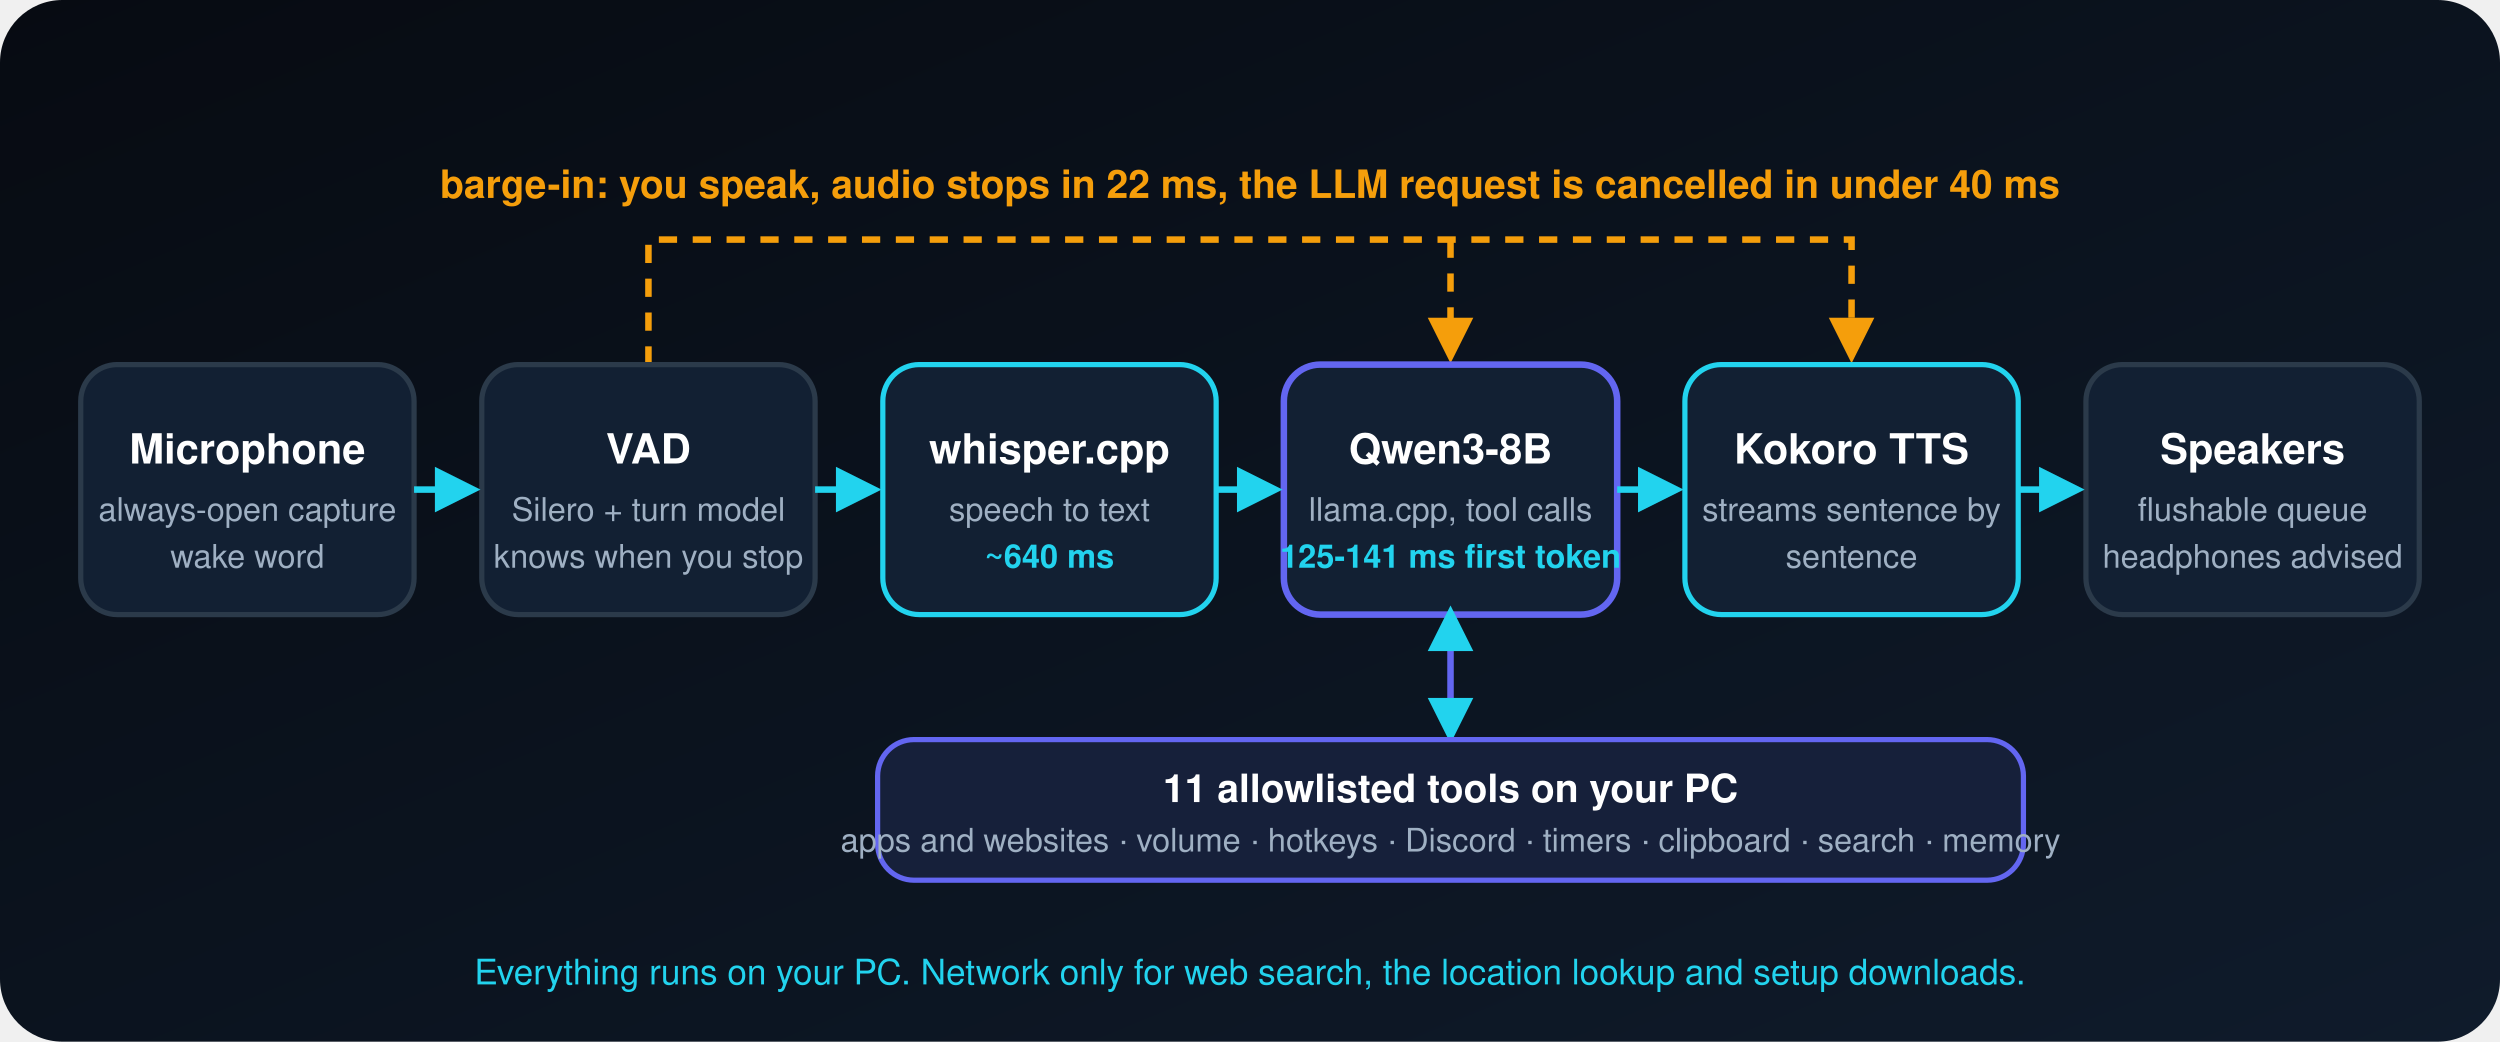
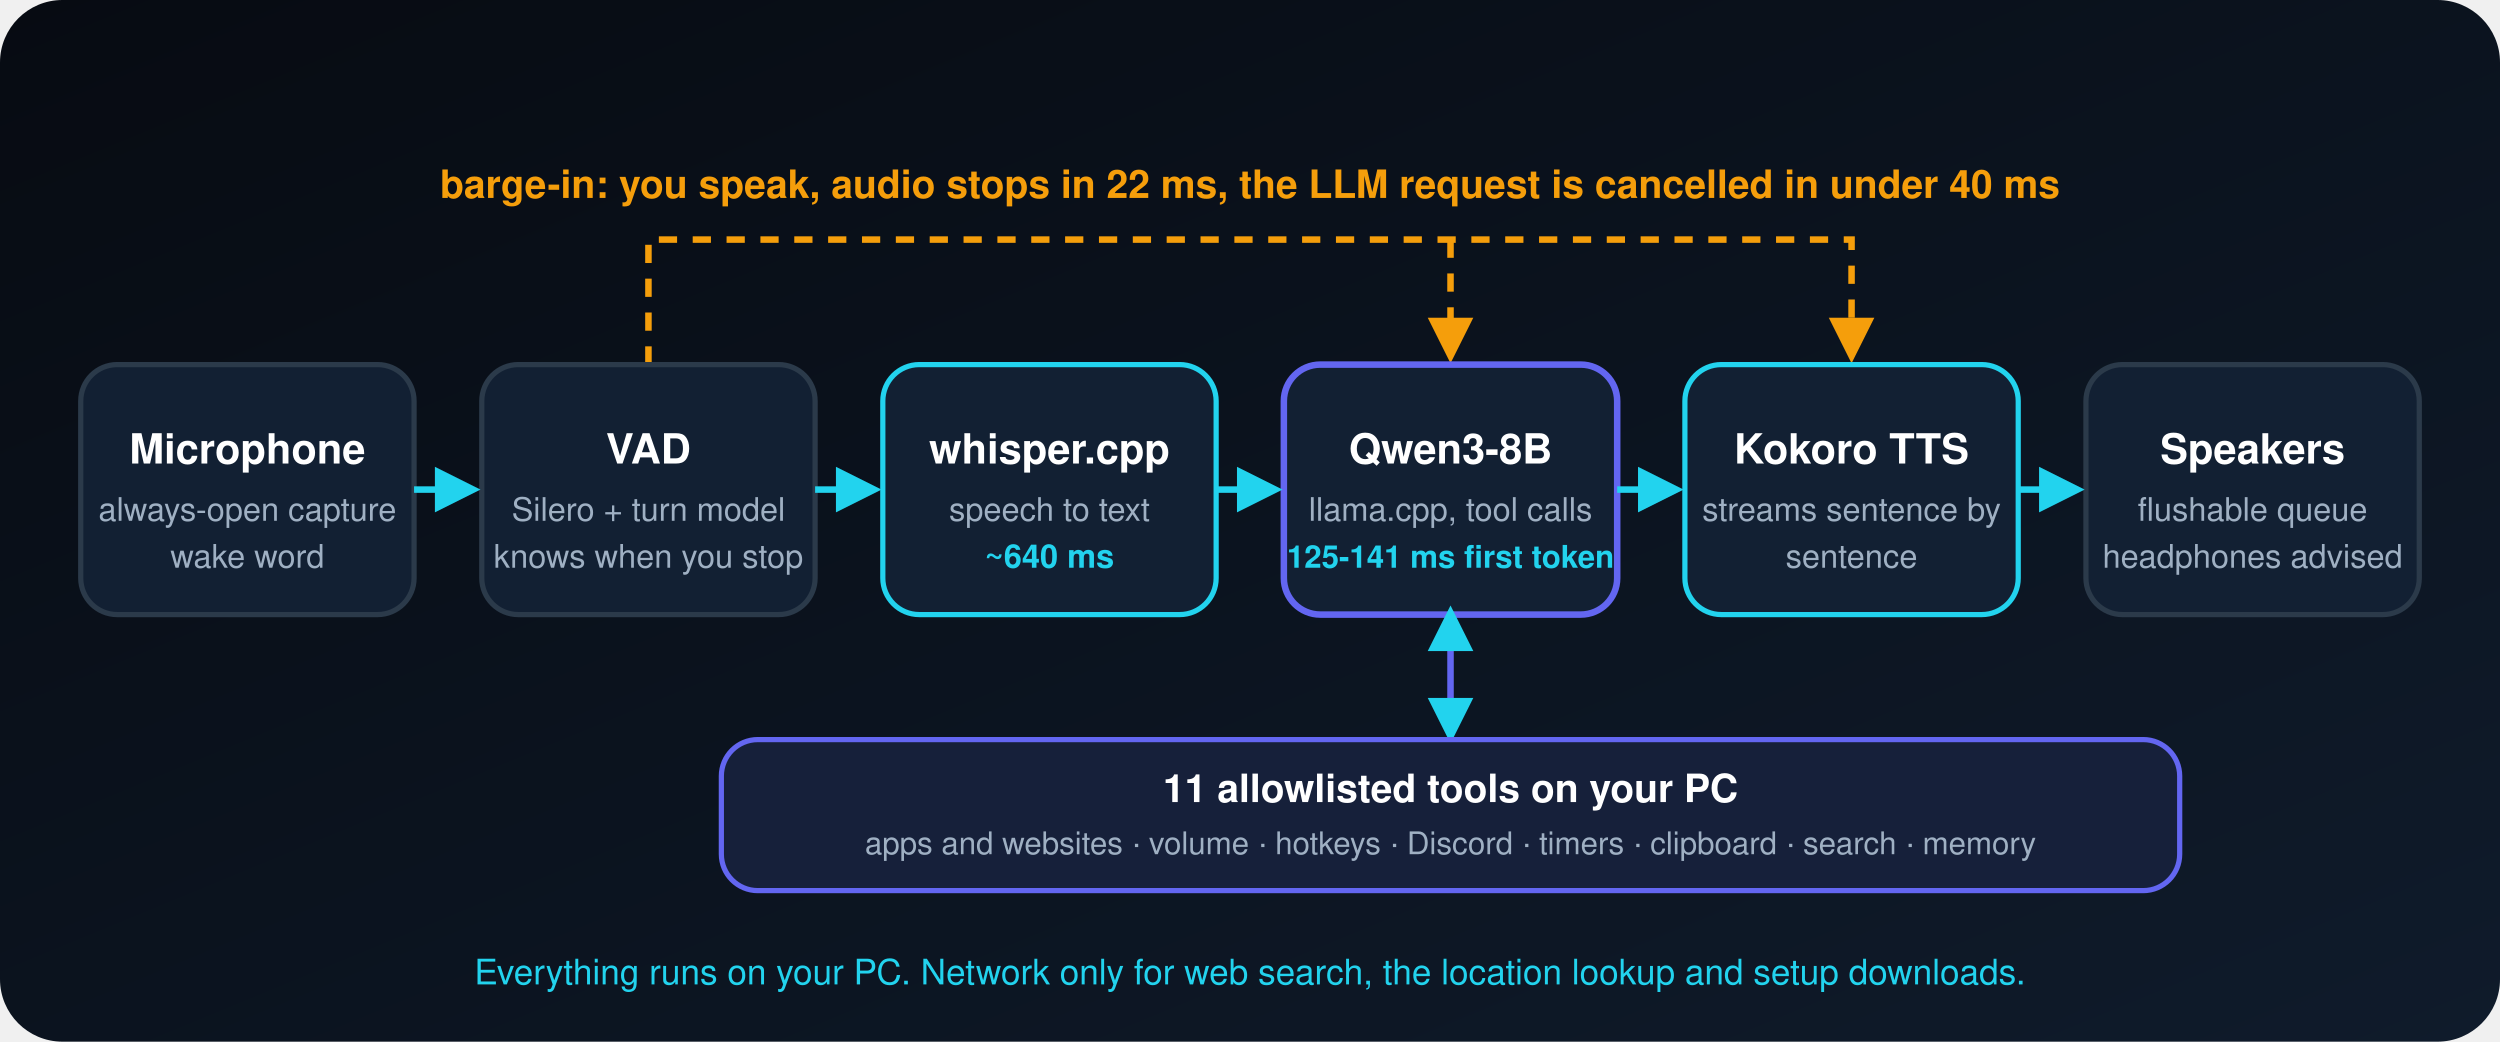
<svg xmlns="http://www.w3.org/2000/svg" viewBox="0 0 960 400" width="960" height="400" role="img" aria-label="JARVIS pipeline: microphone, voice activity detection, whisper.cpp, Qwen3 on llama.cpp with tools, Kokoro text to speech, speakers, with barge-in feedback">
  <defs>
    <linearGradient id="bg" x1="0" y1="0" x2="1" y2="1">
      <stop offset="0" stop-color="#070B12" />
      <stop offset="1" stop-color="#0F1B2B" />
    </linearGradient>
    <linearGradient id="accent" x1="0" y1="0" x2="1" y2="0">
      <stop offset="0" stop-color="#22D3EE" />
      <stop offset="1" stop-color="#6366F1" />
    </linearGradient>
    <marker id="arr" viewBox="0 0 10 10" refX="8" refY="5" markerWidth="7" markerHeight="7" orient="auto-start-reverse">
      <path d="M0 0 L10 5 L0 10 z" fill="#22D3EE" />
    </marker>
    <marker id="arrw" viewBox="0 0 10 10" refX="8" refY="5" markerWidth="7" markerHeight="7" orient="auto-start-reverse">
      <path d="M0 0 L10 5 L0 10 z" fill="#F59E0B" />
    </marker>
  </defs>
  <rect width="960" height="400" rx="24" fill="url(#bg)" />
  <g fill="none" stroke="#F59E0B" stroke-width="2.5" stroke-dasharray="7 6">
    <path d="M249 140 V92 H711 V136" marker-end="url(#arrw)" />
    <path d="M557 92 V136" marker-end="url(#arrw)" />
  </g>
-   <text x="480" y="76" text-anchor="middle" fill="#F59E0B" font-family="Segoe UI, Helvetica, Arial, sans-serif" font-size="15" font-weight="600">barge-in: you speak, audio stops in 22 ms, the LLM request is cancelled in under 40 ms</text>
+   <text x="480" y="76" text-anchor="middle" fill="#F59E0B" font-family="Segoe UI, Helvetica, Arial, sans-serif" font-size="15" font-weight="600" textLength="640" lengthAdjust="spacingAndGlyphs">barge-in: you speak, audio stops in 22 ms, the LLM request is cancelled in under 40 ms</text>
  <g font-family="Segoe UI, Helvetica, Arial, sans-serif" text-anchor="middle">
    <g transform="translate(31,140)">
      <rect width="128" height="96" rx="14" fill="#122033" stroke="#2B3A4A" stroke-width="2" />
      <text x="64" y="38" fill="#FFFFFF" font-size="16" font-weight="700">Microphone</text>
      <text x="64" y="60" fill="#9FB0C3" font-size="12.5">always-open capture</text>
      <text x="64" y="78" fill="#9FB0C3" font-size="12.5">wake word</text>
    </g>
    <g transform="translate(185,140)">
      <rect width="128" height="96" rx="14" fill="#122033" stroke="#2B3A4A" stroke-width="2" />
      <text x="64" y="38" fill="#FFFFFF" font-size="16" font-weight="700">VAD</text>
      <text x="64" y="60" fill="#9FB0C3" font-size="12.5">Silero + turn model</text>
      <text x="64" y="78" fill="#9FB0C3" font-size="12.5">knows when you stop</text>
    </g>
    <g transform="translate(339,140)">
      <rect width="128" height="96" rx="14" fill="#122033" stroke="#22D3EE" stroke-width="2" />
      <text x="64" y="38" fill="#FFFFFF" font-size="16" font-weight="700">whisper.cpp</text>
      <text x="64" y="60" fill="#9FB0C3" font-size="12.5">speech to text</text>
      <text x="64" y="78" fill="#22D3EE" font-size="12.5" font-weight="600">~640 ms</text>
    </g>
    <g transform="translate(493,140)">
      <rect width="128" height="96" rx="14" fill="#122033" stroke="#6366F1" stroke-width="2.5" />
      <text x="64" y="38" fill="#FFFFFF" font-size="16" font-weight="700">Qwen3-8B</text>
      <text x="64" y="60" fill="#9FB0C3" font-size="12.5">llama.cpp, tool calls</text>
-       <text x="64" y="78" fill="#22D3EE" font-size="12.5" font-weight="600">125-141 ms first token</text>
+       <text x="64" y="78" fill="#22D3EE" font-size="12" font-weight="600" textLength="108" lengthAdjust="spacingAndGlyphs">125-141 ms first token</text>
    </g>
    <g transform="translate(647,140)">
      <rect width="128" height="96" rx="14" fill="#122033" stroke="#22D3EE" stroke-width="2" />
      <text x="64" y="38" fill="#FFFFFF" font-size="16" font-weight="700">Kokoro TTS</text>
      <text x="64" y="60" fill="#9FB0C3" font-size="12.5">streams sentence by</text>
      <text x="64" y="78" fill="#9FB0C3" font-size="12.5">sentence</text>
    </g>
    <g transform="translate(801,140)">
      <rect width="128" height="96" rx="14" fill="#122033" stroke="#2B3A4A" stroke-width="2" />
      <text x="64" y="38" fill="#FFFFFF" font-size="16" font-weight="700">Speakers</text>
      <text x="64" y="60" fill="#9FB0C3" font-size="12.5">flushable queue</text>
      <text x="64" y="78" fill="#9FB0C3" font-size="12.5">headphones advised</text>
    </g>
  </g>
  <g stroke="#22D3EE" stroke-width="2.5" fill="none">
    <path d="M159 188 H181" marker-end="url(#arr)" />
    <path d="M313 188 H335" marker-end="url(#arr)" />
    <path d="M467 188 H489" marker-end="url(#arr)" />
    <path d="M621 188 H643" marker-end="url(#arr)" />
    <path d="M775 188 H797" marker-end="url(#arr)" />
  </g>
  <path d="M557 236 V282" stroke="#6366F1" stroke-width="2.5" fill="none" marker-start="url(#arr)" marker-end="url(#arr)" />
  <g font-family="Segoe UI, Helvetica, Arial, sans-serif" text-anchor="middle">
-     <rect x="337" y="284" width="440" height="54" rx="14" fill="#16203A" stroke="#6366F1" stroke-width="2" />
+     <rect x="277" y="284" width="560" height="58" rx="14" fill="#16203A" stroke="#6366F1" stroke-width="2" />
    <text x="557" y="308" fill="#FFFFFF" font-size="15" font-weight="700">11 allowlisted tools on your PC</text>
-     <text x="557" y="327" fill="#9FB0C3" font-size="12.5">apps and websites · volume · hotkeys · Discord · timers · clipboard · search · memory</text>
+     <text x="557" y="328" fill="#9FB0C3" font-size="12" textLength="500" lengthAdjust="spacingAndGlyphs">apps and websites · volume · hotkeys · Discord · timers · clipboard · search · memory</text>
  </g>
-   <text x="480" y="378" text-anchor="middle" fill="#22D3EE" font-family="Segoe UI, Helvetica, Arial, sans-serif" font-size="13.5">Everything runs on your PC. Network only for web search, the location lookup and setup downloads.</text>
+   <text x="480" y="378" text-anchor="middle" fill="#22D3EE" font-family="Segoe UI, Helvetica, Arial, sans-serif" font-size="13.5" textLength="640" lengthAdjust="spacingAndGlyphs">Everything runs on your PC. Network only for web search, the location lookup and setup downloads.</text>
</svg>
